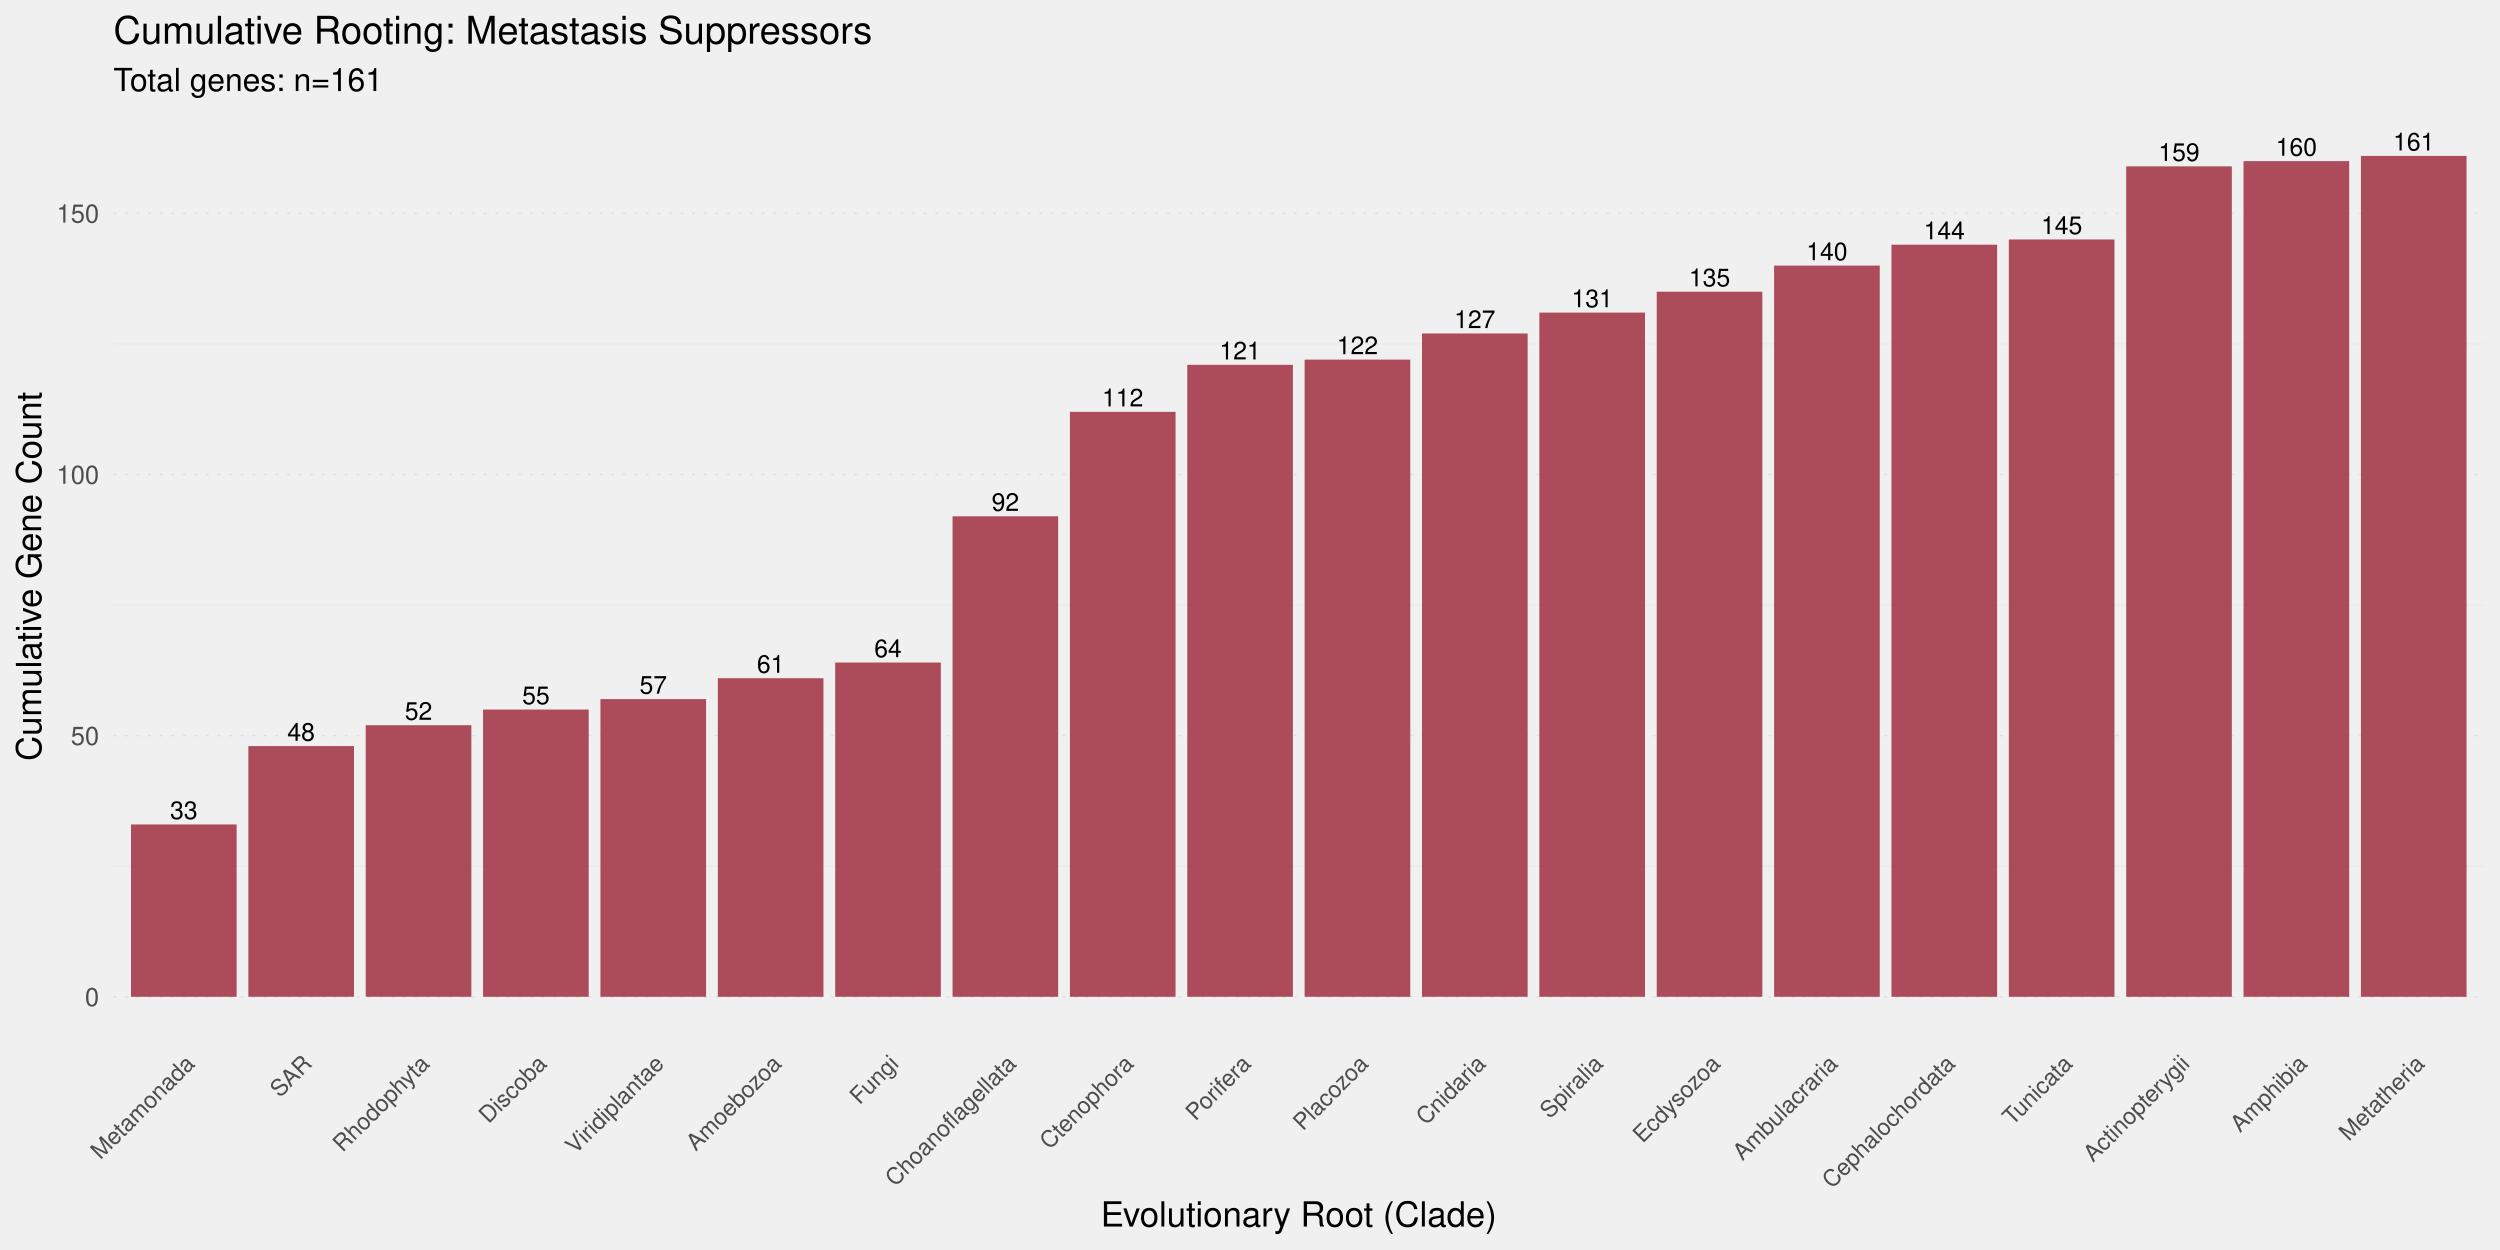
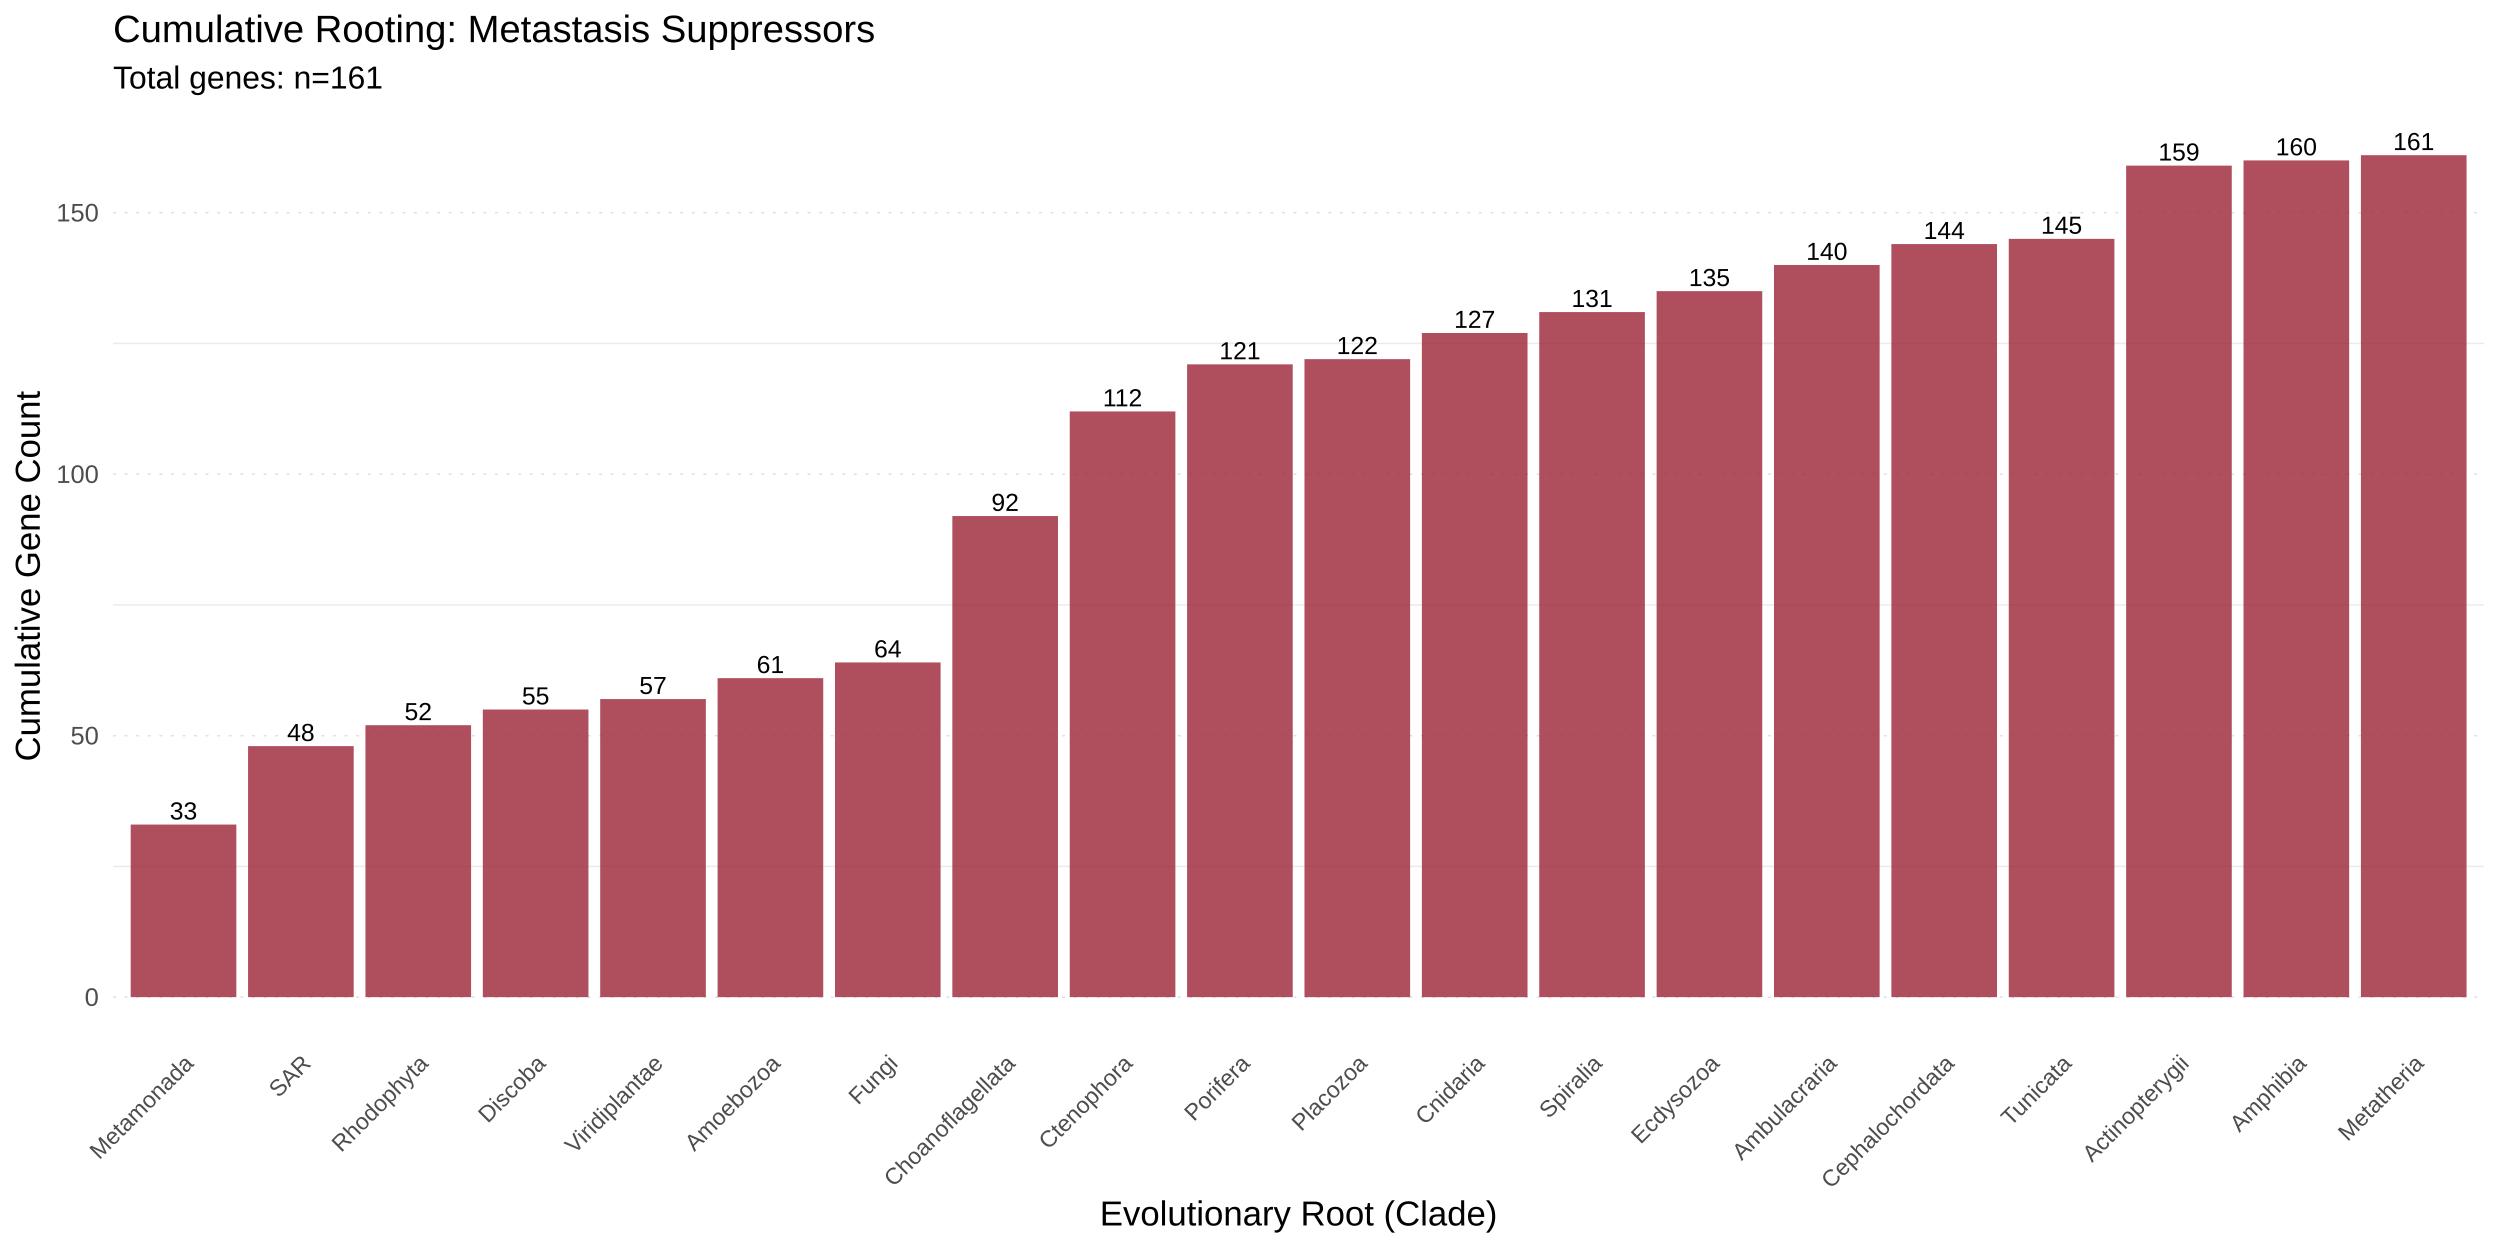
- <svg xmlns="http://www.w3.org/2000/svg" class="svglite" width="864.00pt" height="432.00pt" viewBox="0 0 864.00 432.00">
-   <defs>
-     <style type="text/css">
+ <svg xmlns="http://www.w3.org/2000/svg" width="864.00pt" height="432.00pt" viewBox="0 0 864.00 432.00">
+   <g class="svglite">
+     <defs>
+       <style type="text/css">
    .svglite line, .svglite polyline, .svglite polygon, .svglite path, .svglite rect, .svglite circle {
      fill: none;
      stroke: #000000;
      stroke-linecap: round;
      stroke-linejoin: round;
      stroke-miterlimit: 10.00;
    }
    .svglite text {
      white-space: pre;
    }
+     .svglite g.glyphgroup path {
+       fill: inherit;
+       stroke: none;
+     }
  </style>
-   </defs>
-   <rect width="100%" height="100%" style="stroke: none; fill: none;" />
-   <defs>
-     <clipPath id="cpMC4wMHw4NjQuMDB8MC4wMHw0MzIuMDA=">
-       <rect x="0.00" y="0.00" width="864.00" height="432.00" />
-     </clipPath>
-   </defs>
-   <g clip-path="url(#cpMC4wMHw4NjQuMDB8MC4wMHw0MzIuMDA=)">
- </g>
-   <defs>
-     <clipPath id="cpMzkuMTl8ODU4LjUyfDM5LjM1fDM1OS4wMw==">
-       <rect x="39.19" y="39.35" width="819.33" height="319.68" />
-     </clipPath>
-   </defs>
-   <g clip-path="url(#cpMzkuMTl8ODU4LjUyfDM5LjM1fDM1OS4wMw==)">
-     <polyline points="39.19,299.37 858.52,299.37 " style="stroke-width: 0.53; stroke: #EBEBEB; stroke-linecap: butt;" />
-     <polyline points="39.19,209.12 858.52,209.12 " style="stroke-width: 0.53; stroke: #EBEBEB; stroke-linecap: butt;" />
-     <polyline points="39.19,118.86 858.52,118.86 " style="stroke-width: 0.53; stroke: #EBEBEB; stroke-linecap: butt;" />
-     <polyline points="39.19,344.50 858.52,344.50 " style="stroke-width: 0.53; stroke: #E0E0E0; stroke-dasharray: 1.00,3.00; stroke-linecap: butt;" />
-     <polyline points="39.19,254.24 858.52,254.24 " style="stroke-width: 0.53; stroke: #E0E0E0; stroke-dasharray: 1.00,3.00; stroke-linecap: butt;" />
-     <polyline points="39.19,163.99 858.52,163.99 " style="stroke-width: 0.53; stroke: #E0E0E0; stroke-dasharray: 1.00,3.00; stroke-linecap: butt;" />
-     <polyline points="39.19,73.74 858.52,73.74 " style="stroke-width: 0.53; stroke: #E0E0E0; stroke-dasharray: 1.00,3.00; stroke-linecap: butt;" />
-     <rect x="45.27" y="284.93" width="36.51" height="59.57" style="stroke-width: 1.07; stroke: none; stroke-linecap: butt; stroke-linejoin: miter; fill: #9B2335; fill-opacity: 0.80;" />
-     <rect x="85.83" y="257.85" width="36.51" height="86.64" style="stroke-width: 1.07; stroke: none; stroke-linecap: butt; stroke-linejoin: miter; fill: #9B2335; fill-opacity: 0.80;" />
-     <rect x="126.39" y="250.63" width="36.51" height="93.86" style="stroke-width: 1.07; stroke: none; stroke-linecap: butt; stroke-linejoin: miter; fill: #9B2335; fill-opacity: 0.80;" />
-     <rect x="166.95" y="245.22" width="36.51" height="99.28" style="stroke-width: 1.07; stroke: none; stroke-linecap: butt; stroke-linejoin: miter; fill: #9B2335; fill-opacity: 0.80;" />
-     <rect x="207.51" y="241.61" width="36.51" height="102.89" style="stroke-width: 1.07; stroke: none; stroke-linecap: butt; stroke-linejoin: miter; fill: #9B2335; fill-opacity: 0.80;" />
-     <rect x="248.08" y="234.39" width="36.51" height="110.11" style="stroke-width: 1.07; stroke: none; stroke-linecap: butt; stroke-linejoin: miter; fill: #9B2335; fill-opacity: 0.80;" />
-     <rect x="288.64" y="228.97" width="36.51" height="115.52" style="stroke-width: 1.07; stroke: none; stroke-linecap: butt; stroke-linejoin: miter; fill: #9B2335; fill-opacity: 0.80;" />
-     <rect x="329.20" y="178.43" width="36.51" height="166.07" style="stroke-width: 1.07; stroke: none; stroke-linecap: butt; stroke-linejoin: miter; fill: #9B2335; fill-opacity: 0.80;" />
-     <rect x="369.76" y="142.33" width="36.51" height="202.17" style="stroke-width: 1.07; stroke: none; stroke-linecap: butt; stroke-linejoin: miter; fill: #9B2335; fill-opacity: 0.80;" />
-     <rect x="410.32" y="126.08" width="36.51" height="218.41" style="stroke-width: 1.07; stroke: none; stroke-linecap: butt; stroke-linejoin: miter; fill: #9B2335; fill-opacity: 0.80;" />
-     <rect x="450.88" y="124.28" width="36.51" height="220.22" style="stroke-width: 1.07; stroke: none; stroke-linecap: butt; stroke-linejoin: miter; fill: #9B2335; fill-opacity: 0.80;" />
-     <rect x="491.44" y="115.25" width="36.51" height="229.24" style="stroke-width: 1.07; stroke: none; stroke-linecap: butt; stroke-linejoin: miter; fill: #9B2335; fill-opacity: 0.80;" />
-     <rect x="532.00" y="108.03" width="36.51" height="236.47" style="stroke-width: 1.07; stroke: none; stroke-linecap: butt; stroke-linejoin: miter; fill: #9B2335; fill-opacity: 0.80;" />
-     <rect x="572.56" y="100.81" width="36.51" height="243.69" style="stroke-width: 1.07; stroke: none; stroke-linecap: butt; stroke-linejoin: miter; fill: #9B2335; fill-opacity: 0.80;" />
-     <rect x="613.13" y="91.79" width="36.51" height="252.71" style="stroke-width: 1.07; stroke: none; stroke-linecap: butt; stroke-linejoin: miter; fill: #9B2335; fill-opacity: 0.80;" />
-     <rect x="653.69" y="84.57" width="36.51" height="259.93" style="stroke-width: 1.07; stroke: none; stroke-linecap: butt; stroke-linejoin: miter; fill: #9B2335; fill-opacity: 0.80;" />
-     <rect x="694.25" y="82.76" width="36.51" height="261.74" style="stroke-width: 1.07; stroke: none; stroke-linecap: butt; stroke-linejoin: miter; fill: #9B2335; fill-opacity: 0.80;" />
-     <rect x="734.81" y="57.49" width="36.51" height="287.01" style="stroke-width: 1.07; stroke: none; stroke-linecap: butt; stroke-linejoin: miter; fill: #9B2335; fill-opacity: 0.80;" />
-     <rect x="775.37" y="55.68" width="36.51" height="288.81" style="stroke-width: 1.07; stroke: none; stroke-linecap: butt; stroke-linejoin: miter; fill: #9B2335; fill-opacity: 0.80;" />
-     <rect x="815.93" y="53.88" width="36.51" height="290.62" style="stroke-width: 1.07; stroke: none; stroke-linecap: butt; stroke-linejoin: miter; fill: #9B2335; fill-opacity: 0.80;" />
-     <text x="63.52" y="283.06" text-anchor="middle" style="font-size: 8.54px; font-weight: 0; font-family: &quot;Nimbus Sans&quot;;" textLength="9.49px" lengthAdjust="spacingAndGlyphs">33</text>
-     <text x="104.08" y="255.99" text-anchor="middle" style="font-size: 8.54px; font-weight: 0; font-family: &quot;Nimbus Sans&quot;;" textLength="9.49px" lengthAdjust="spacingAndGlyphs">48</text>
-     <text x="144.64" y="248.77" text-anchor="middle" style="font-size: 8.54px; font-weight: 0; font-family: &quot;Nimbus Sans&quot;;" textLength="9.49px" lengthAdjust="spacingAndGlyphs">52</text>
-     <text x="185.21" y="243.35" text-anchor="middle" style="font-size: 8.54px; font-weight: 0; font-family: &quot;Nimbus Sans&quot;;" textLength="9.49px" lengthAdjust="spacingAndGlyphs">55</text>
-     <text x="225.77" y="239.74" text-anchor="middle" style="font-size: 8.54px; font-weight: 0; font-family: &quot;Nimbus Sans&quot;;" textLength="9.49px" lengthAdjust="spacingAndGlyphs">57</text>
-     <text x="266.33" y="232.52" text-anchor="middle" style="font-size: 8.54px; font-weight: 0; font-family: &quot;Nimbus Sans&quot;;" textLength="9.49px" lengthAdjust="spacingAndGlyphs">61</text>
-     <text x="306.89" y="227.11" text-anchor="middle" style="font-size: 8.54px; font-weight: 0; font-family: &quot;Nimbus Sans&quot;;" textLength="9.49px" lengthAdjust="spacingAndGlyphs">64</text>
-     <text x="347.45" y="176.56" text-anchor="middle" style="font-size: 8.54px; font-weight: 0; font-family: &quot;Nimbus Sans&quot;;" textLength="9.49px" lengthAdjust="spacingAndGlyphs">92</text>
-     <text x="388.01" y="140.46" text-anchor="middle" style="font-size: 8.54px; font-weight: 0; font-family: &quot;Nimbus Sans&quot;;" textLength="14.23px" lengthAdjust="spacingAndGlyphs">112</text>
-     <text x="428.57" y="124.22" text-anchor="middle" style="font-size: 8.54px; font-weight: 0; font-family: &quot;Nimbus Sans&quot;;" textLength="14.23px" lengthAdjust="spacingAndGlyphs">121</text>
-     <text x="469.13" y="122.41" text-anchor="middle" style="font-size: 8.54px; font-weight: 0; font-family: &quot;Nimbus Sans&quot;;" textLength="14.23px" lengthAdjust="spacingAndGlyphs">122</text>
-     <text x="509.69" y="113.39" text-anchor="middle" style="font-size: 8.54px; font-weight: 0; font-family: &quot;Nimbus Sans&quot;;" textLength="14.23px" lengthAdjust="spacingAndGlyphs">127</text>
-     <text x="550.26" y="106.17" text-anchor="middle" style="font-size: 8.54px; font-weight: 0; font-family: &quot;Nimbus Sans&quot;;" textLength="14.23px" lengthAdjust="spacingAndGlyphs">131</text>
-     <text x="590.82" y="98.95" text-anchor="middle" style="font-size: 8.54px; font-weight: 0; font-family: &quot;Nimbus Sans&quot;;" textLength="14.23px" lengthAdjust="spacingAndGlyphs">135</text>
-     <text x="631.38" y="89.92" text-anchor="middle" style="font-size: 8.54px; font-weight: 0; font-family: &quot;Nimbus Sans&quot;;" textLength="14.23px" lengthAdjust="spacingAndGlyphs">140</text>
-     <text x="671.94" y="82.70" text-anchor="middle" style="font-size: 8.54px; font-weight: 0; font-family: &quot;Nimbus Sans&quot;;" textLength="14.23px" lengthAdjust="spacingAndGlyphs">144</text>
-     <text x="712.50" y="80.89" text-anchor="middle" style="font-size: 8.54px; font-weight: 0; font-family: &quot;Nimbus Sans&quot;;" textLength="14.23px" lengthAdjust="spacingAndGlyphs">145</text>
-     <text x="753.06" y="55.62" text-anchor="middle" style="font-size: 8.54px; font-weight: 0; font-family: &quot;Nimbus Sans&quot;;" textLength="14.23px" lengthAdjust="spacingAndGlyphs">159</text>
-     <text x="793.62" y="53.82" text-anchor="middle" style="font-size: 8.54px; font-weight: 0; font-family: &quot;Nimbus Sans&quot;;" textLength="14.23px" lengthAdjust="spacingAndGlyphs">160</text>
-     <text x="834.18" y="52.01" text-anchor="middle" style="font-size: 8.54px; font-weight: 0; font-family: &quot;Nimbus Sans&quot;;" textLength="14.23px" lengthAdjust="spacingAndGlyphs">161</text>
-   </g>
-   <g clip-path="url(#cpMC4wMHw4NjQuMDB8MC4wMHw0MzIuMDA=)">
-     <text x="34.25" y="347.70" text-anchor="end" style="font-size: 8.80px; font-weight: 0;fill: #4D4D4D; font-family: &quot;Nimbus Sans&quot;;" textLength="4.89px" lengthAdjust="spacingAndGlyphs">0</text>
-     <text x="34.25" y="257.45" text-anchor="end" style="font-size: 8.80px; font-weight: 0;fill: #4D4D4D; font-family: &quot;Nimbus Sans&quot;;" textLength="9.78px" lengthAdjust="spacingAndGlyphs">50</text>
-     <text x="34.25" y="167.20" text-anchor="end" style="font-size: 8.80px; font-weight: 0;fill: #4D4D4D; font-family: &quot;Nimbus Sans&quot;;" textLength="14.67px" lengthAdjust="spacingAndGlyphs">100</text>
-     <text x="34.25" y="76.94" text-anchor="end" style="font-size: 8.80px; font-weight: 0;fill: #4D4D4D; font-family: &quot;Nimbus Sans&quot;;" textLength="14.67px" lengthAdjust="spacingAndGlyphs">150</text>
-     <text transform="translate(67.65,368.08) rotate(-45)" text-anchor="end" style="font-size: 8.00px; font-weight: 0;fill: #4D4D4D; font-family: &quot;Nimbus Sans&quot;;" textLength="46.71px" lengthAdjust="spacingAndGlyphs">Metamonada</text>
-     <text transform="translate(108.21,368.08) rotate(-45)" text-anchor="end" style="font-size: 8.00px; font-weight: 0;fill: #4D4D4D; font-family: &quot;Nimbus Sans&quot;;" textLength="16.44px" lengthAdjust="spacingAndGlyphs">SAR</text>
-     <text transform="translate(148.77,368.08) rotate(-45)" text-anchor="end" style="font-size: 8.00px; font-weight: 0;fill: #4D4D4D; font-family: &quot;Nimbus Sans&quot;;" textLength="43.15px" lengthAdjust="spacingAndGlyphs">Rhodophyta</text>
-     <text transform="translate(189.33,368.08) rotate(-45)" text-anchor="end" style="font-size: 8.00px; font-weight: 0;fill: #4D4D4D; font-family: &quot;Nimbus Sans&quot;;" textLength="28.91px" lengthAdjust="spacingAndGlyphs">Discoba</text>
-     <text transform="translate(229.89,368.08) rotate(-45)" text-anchor="end" style="font-size: 8.00px; font-weight: 0;fill: #4D4D4D; font-family: &quot;Nimbus Sans&quot;;" textLength="44.04px" lengthAdjust="spacingAndGlyphs">Viridiplantae</text>
-     <text transform="translate(270.45,368.08) rotate(-45)" text-anchor="end" style="font-size: 8.00px; font-weight: 0;fill: #4D4D4D; font-family: &quot;Nimbus Sans&quot;;" textLength="42.70px" lengthAdjust="spacingAndGlyphs">Amoebozoa</text>
-     <text transform="translate(311.01,368.08) rotate(-45)" text-anchor="end" style="font-size: 8.00px; font-weight: 0;fill: #4D4D4D; font-family: &quot;Nimbus Sans&quot;;" textLength="20.02px" lengthAdjust="spacingAndGlyphs">Fungi</text>
-     <text transform="translate(351.57,368.08) rotate(-45)" text-anchor="end" style="font-size: 8.00px; font-weight: 0;fill: #4D4D4D; font-family: &quot;Nimbus Sans&quot;;" textLength="60.06px" lengthAdjust="spacingAndGlyphs">Choanoflagellata</text>
-     <text transform="translate(392.14,368.08) rotate(-45)" text-anchor="end" style="font-size: 8.00px; font-weight: 0;fill: #4D4D4D; font-family: &quot;Nimbus Sans&quot;;" textLength="41.81px" lengthAdjust="spacingAndGlyphs">Ctenophora</text>
-     <text transform="translate(432.70,368.08) rotate(-45)" text-anchor="end" style="font-size: 8.00px; font-weight: 0;fill: #4D4D4D; font-family: &quot;Nimbus Sans&quot;;" textLength="28.02px" lengthAdjust="spacingAndGlyphs">Porifera</text>
-     <text transform="translate(473.26,368.08) rotate(-45)" text-anchor="end" style="font-size: 8.00px; font-weight: 0;fill: #4D4D4D; font-family: &quot;Nimbus Sans&quot;;" textLength="32.92px" lengthAdjust="spacingAndGlyphs">Placozoa</text>
-     <text transform="translate(513.82,368.08) rotate(-45)" text-anchor="end" style="font-size: 8.00px; font-weight: 0;fill: #4D4D4D; font-family: &quot;Nimbus Sans&quot;;" textLength="29.79px" lengthAdjust="spacingAndGlyphs">Cnidaria</text>
-     <text transform="translate(554.38,368.08) rotate(-45)" text-anchor="end" style="font-size: 8.00px; font-weight: 0;fill: #4D4D4D; font-family: &quot;Nimbus Sans&quot;;" textLength="26.68px" lengthAdjust="spacingAndGlyphs">Spiralia</text>
-     <text transform="translate(594.94,368.08) rotate(-45)" text-anchor="end" style="font-size: 8.00px; font-weight: 0;fill: #4D4D4D; font-family: &quot;Nimbus Sans&quot;;" textLength="39.15px" lengthAdjust="spacingAndGlyphs">Ecdysozoa</text>
-     <text transform="translate(635.50,368.08) rotate(-45)" text-anchor="end" style="font-size: 8.00px; font-weight: 0;fill: #4D4D4D; font-family: &quot;Nimbus Sans&quot;;" textLength="47.14px" lengthAdjust="spacingAndGlyphs">Ambulacraria</text>
-     <text transform="translate(676.06,368.08) rotate(-45)" text-anchor="end" style="font-size: 8.00px; font-weight: 0;fill: #4D4D4D; font-family: &quot;Nimbus Sans&quot;;" textLength="60.94px" lengthAdjust="spacingAndGlyphs">Cephalochordata</text>
-     <text transform="translate(716.62,368.08) rotate(-45)" text-anchor="end" style="font-size: 8.00px; font-weight: 0;fill: #4D4D4D; font-family: &quot;Nimbus Sans&quot;;" textLength="30.69px" lengthAdjust="spacingAndGlyphs">Tunicata</text>
-     <text transform="translate(757.19,368.08) rotate(-45)" text-anchor="end" style="font-size: 8.00px; font-weight: 0;fill: #4D4D4D; font-family: &quot;Nimbus Sans&quot;;" textLength="48.04px" lengthAdjust="spacingAndGlyphs">Actinopterygii</text>
-     <text transform="translate(797.75,368.08) rotate(-45)" text-anchor="end" style="font-size: 8.00px; font-weight: 0;fill: #4D4D4D; font-family: &quot;Nimbus Sans&quot;;" textLength="33.36px" lengthAdjust="spacingAndGlyphs">Amphibia</text>
-     <text transform="translate(838.31,368.08) rotate(-45)" text-anchor="end" style="font-size: 8.00px; font-weight: 0;fill: #4D4D4D; font-family: &quot;Nimbus Sans&quot;;" textLength="37.81px" lengthAdjust="spacingAndGlyphs">Metatheria</text>
-     <text x="448.85" y="423.90" text-anchor="middle" style="font-size: 12.00px; font-weight: 0; font-family: &quot;Nimbus Sans&quot;;" textLength="137.38px" lengthAdjust="spacingAndGlyphs">Evolutionary Root (Clade)</text>
-     <text transform="translate(14.23,199.19) rotate(-90)" text-anchor="middle" style="font-size: 12.00px; font-weight: 0; font-family: &quot;Nimbus Sans&quot;;" textLength="128.06px" lengthAdjust="spacingAndGlyphs">Cumulative Gene Count</text>
-     <text x="39.19" y="31.47" style="font-size: 11.00px; font-weight: 0; font-family: &quot;Nimbus Sans&quot;;" textLength="94.45px" lengthAdjust="spacingAndGlyphs">Total genes: n=161</text>
-     <text x="39.19" y="15.09" style="font-size: 13.20px; font-weight: 0; font-family: &quot;Nimbus Sans&quot;;" textLength="263.07px" lengthAdjust="spacingAndGlyphs">Cumulative Rooting: Metastasis Suppressors</text>
+     </defs>
+     <rect width="100%" height="100%" style="stroke: none; fill: #FFFFFF;" />
+     <defs>
+       <clipPath id="cpMC4wMHw4NjQuMDB8MC4wMHw0MzIuMDA=">
+         <rect x="0.00" y="0.00" width="864.00" height="432.00" />
+       </clipPath>
+     </defs>
+     <g clip-path="url(#cpMC4wMHw4NjQuMDB8MC4wMHw0MzIuMDA=)">
+       <rect x="0.00" y="0" width="864.00" height="432.00" style="stroke-width: 1.07; stroke: none; fill: #FFFFFF;" />
+     </g>
+     <defs>
+       <clipPath id="cpMzkuMDh8ODU4LjUyfDM5LjA4fDM1OS4xNg==">
+         <rect x="39.08" y="39.08" width="819.44" height="320.08" />
+       </clipPath>
+     </defs>
+     <g clip-path="url(#cpMzkuMDh8ODU4LjUyfDM5LjA4fDM1OS4xNg==)">
+       <polyline points="39.08,299.43 858.52,299.43 " style="stroke-width: 0.53; stroke: #EBEBEB; stroke-linecap: butt;" />
+       <polyline points="39.08,209.06 858.52,209.06 " style="stroke-width: 0.53; stroke: #EBEBEB; stroke-linecap: butt;" />
+       <polyline points="39.08,118.69 858.52,118.69 " style="stroke-width: 0.53; stroke: #EBEBEB; stroke-linecap: butt;" />
+       <polyline points="39.08,344.62 858.52,344.62 " style="stroke-width: 0.53; stroke: #E0E0E0; stroke-dasharray: 1.00,3.00; stroke-linecap: butt;" />
+       <polyline points="39.08,254.25 858.52,254.25 " style="stroke-width: 0.53; stroke: #E0E0E0; stroke-dasharray: 1.00,3.00; stroke-linecap: butt;" />
+       <polyline points="39.08,163.88 858.52,163.88 " style="stroke-width: 0.53; stroke: #E0E0E0; stroke-dasharray: 1.00,3.00; stroke-linecap: butt;" />
+       <polyline points="39.08,73.51 858.52,73.51 " style="stroke-width: 0.53; stroke: #E0E0E0; stroke-dasharray: 1.00,3.00; stroke-linecap: butt;" />
+       <rect x="45.17" y="284.97" width="36.51" height="59.64" style="stroke-width: 1.07; stroke: none; stroke-linecap: butt; stroke-linejoin: miter; fill: #9B2335; fill-opacity: 0.80;" />
+       <rect x="85.73" y="257.86" width="36.51" height="86.75" style="stroke-width: 1.07; stroke: none; stroke-linecap: butt; stroke-linejoin: miter; fill: #9B2335; fill-opacity: 0.80;" />
+       <rect x="126.30" y="250.63" width="36.51" height="93.98" style="stroke-width: 1.07; stroke: none; stroke-linecap: butt; stroke-linejoin: miter; fill: #9B2335; fill-opacity: 0.80;" />
+       <rect x="166.86" y="245.21" width="36.51" height="99.41" style="stroke-width: 1.07; stroke: none; stroke-linecap: butt; stroke-linejoin: miter; fill: #9B2335; fill-opacity: 0.80;" />
+       <rect x="207.43" y="241.60" width="36.51" height="103.02" style="stroke-width: 1.07; stroke: none; stroke-linecap: butt; stroke-linejoin: miter; fill: #9B2335; fill-opacity: 0.80;" />
+       <rect x="248.00" y="234.37" width="36.51" height="110.25" style="stroke-width: 1.07; stroke: none; stroke-linecap: butt; stroke-linejoin: miter; fill: #9B2335; fill-opacity: 0.80;" />
+       <rect x="288.56" y="228.94" width="36.51" height="115.67" style="stroke-width: 1.07; stroke: none; stroke-linecap: butt; stroke-linejoin: miter; fill: #9B2335; fill-opacity: 0.80;" />
+       <rect x="329.13" y="178.34" width="36.51" height="166.28" style="stroke-width: 1.07; stroke: none; stroke-linecap: butt; stroke-linejoin: miter; fill: #9B2335; fill-opacity: 0.80;" />
+       <rect x="369.70" y="142.19" width="36.51" height="202.42" style="stroke-width: 1.07; stroke: none; stroke-linecap: butt; stroke-linejoin: miter; fill: #9B2335; fill-opacity: 0.80;" />
+       <rect x="410.26" y="125.92" width="36.51" height="218.69" style="stroke-width: 1.07; stroke: none; stroke-linecap: butt; stroke-linejoin: miter; fill: #9B2335; fill-opacity: 0.80;" />
+       <rect x="450.83" y="124.12" width="36.51" height="220.50" style="stroke-width: 1.07; stroke: none; stroke-linecap: butt; stroke-linejoin: miter; fill: #9B2335; fill-opacity: 0.80;" />
+       <rect x="491.40" y="115.08" width="36.51" height="229.54" style="stroke-width: 1.07; stroke: none; stroke-linecap: butt; stroke-linejoin: miter; fill: #9B2335; fill-opacity: 0.80;" />
+       <rect x="531.96" y="107.85" width="36.51" height="236.76" style="stroke-width: 1.07; stroke: none; stroke-linecap: butt; stroke-linejoin: miter; fill: #9B2335; fill-opacity: 0.80;" />
+       <rect x="572.53" y="100.62" width="36.51" height="243.99" style="stroke-width: 1.07; stroke: none; stroke-linecap: butt; stroke-linejoin: miter; fill: #9B2335; fill-opacity: 0.80;" />
+       <rect x="613.09" y="91.58" width="36.51" height="253.03" style="stroke-width: 1.07; stroke: none; stroke-linecap: butt; stroke-linejoin: miter; fill: #9B2335; fill-opacity: 0.80;" />
+       <rect x="653.66" y="84.35" width="36.51" height="260.26" style="stroke-width: 1.07; stroke: none; stroke-linecap: butt; stroke-linejoin: miter; fill: #9B2335; fill-opacity: 0.80;" />
+       <rect x="694.23" y="82.55" width="36.51" height="262.07" style="stroke-width: 1.07; stroke: none; stroke-linecap: butt; stroke-linejoin: miter; fill: #9B2335; fill-opacity: 0.80;" />
+       <rect x="734.79" y="57.24" width="36.51" height="287.37" style="stroke-width: 1.07; stroke: none; stroke-linecap: butt; stroke-linejoin: miter; fill: #9B2335; fill-opacity: 0.80;" />
+       <rect x="775.36" y="55.44" width="36.51" height="289.18" style="stroke-width: 1.07; stroke: none; stroke-linecap: butt; stroke-linejoin: miter; fill: #9B2335; fill-opacity: 0.80;" />
+       <rect x="815.93" y="53.63" width="36.51" height="290.99" style="stroke-width: 1.07; stroke: none; stroke-linecap: butt; stroke-linejoin: miter; fill: #9B2335; fill-opacity: 0.80;" />
+       <text x="63.42" y="283.21" text-anchor="middle" style="font-size: 8.54px; font-family: &quot;Liberation Sans&quot;;" textLength="9.50px" lengthAdjust="spacingAndGlyphs">33</text>
+       <text x="103.99" y="256.10" text-anchor="middle" style="font-size: 8.54px; font-family: &quot;Liberation Sans&quot;;" textLength="9.50px" lengthAdjust="spacingAndGlyphs">48</text>
+       <text x="144.55" y="248.87" text-anchor="middle" style="font-size: 8.54px; font-family: &quot;Liberation Sans&quot;;" textLength="9.50px" lengthAdjust="spacingAndGlyphs">52</text>
+       <text x="185.12" y="243.45" text-anchor="middle" style="font-size: 8.54px; font-family: &quot;Liberation Sans&quot;;" textLength="9.50px" lengthAdjust="spacingAndGlyphs">55</text>
+       <text x="225.69" y="239.84" text-anchor="middle" style="font-size: 8.54px; font-family: &quot;Liberation Sans&quot;;" textLength="9.50px" lengthAdjust="spacingAndGlyphs">57</text>
+       <text x="266.25" y="232.61" text-anchor="middle" style="font-size: 8.54px; font-family: &quot;Liberation Sans&quot;;" textLength="9.50px" lengthAdjust="spacingAndGlyphs">61</text>
+       <text x="306.82" y="227.18" text-anchor="middle" style="font-size: 8.54px; font-family: &quot;Liberation Sans&quot;;" textLength="9.50px" lengthAdjust="spacingAndGlyphs">64</text>
+       <text x="347.38" y="176.58" text-anchor="middle" style="font-size: 8.54px; font-family: &quot;Liberation Sans&quot;;" textLength="9.50px" lengthAdjust="spacingAndGlyphs">92</text>
+       <text x="387.95" y="140.43" text-anchor="middle" style="font-size: 8.54px; font-family: &quot;Liberation Sans&quot;;" textLength="13.61px" lengthAdjust="spacingAndGlyphs">112</text>
+       <text x="428.52" y="124.16" text-anchor="middle" style="font-size: 8.54px; font-family: &quot;Liberation Sans&quot;;" textLength="14.25px" lengthAdjust="spacingAndGlyphs">121</text>
+       <text x="469.08" y="122.36" text-anchor="middle" style="font-size: 8.54px; font-family: &quot;Liberation Sans&quot;;" textLength="14.25px" lengthAdjust="spacingAndGlyphs">122</text>
+       <text x="509.65" y="113.32" text-anchor="middle" style="font-size: 8.54px; font-family: &quot;Liberation Sans&quot;;" textLength="14.25px" lengthAdjust="spacingAndGlyphs">127</text>
+       <text x="550.22" y="106.09" text-anchor="middle" style="font-size: 8.54px; font-family: &quot;Liberation Sans&quot;;" textLength="14.25px" lengthAdjust="spacingAndGlyphs">131</text>
+       <text x="590.78" y="98.86" text-anchor="middle" style="font-size: 8.54px; font-family: &quot;Liberation Sans&quot;;" textLength="14.25px" lengthAdjust="spacingAndGlyphs">135</text>
+       <text x="631.35" y="89.82" text-anchor="middle" style="font-size: 8.54px; font-family: &quot;Liberation Sans&quot;;" textLength="14.25px" lengthAdjust="spacingAndGlyphs">140</text>
+       <text x="671.92" y="82.59" text-anchor="middle" style="font-size: 8.54px; font-family: &quot;Liberation Sans&quot;;" textLength="14.25px" lengthAdjust="spacingAndGlyphs">144</text>
+       <text x="712.48" y="80.79" text-anchor="middle" style="font-size: 8.54px; font-family: &quot;Liberation Sans&quot;;" textLength="14.25px" lengthAdjust="spacingAndGlyphs">145</text>
+       <text x="753.05" y="55.48" text-anchor="middle" style="font-size: 8.54px; font-family: &quot;Liberation Sans&quot;;" textLength="14.25px" lengthAdjust="spacingAndGlyphs">159</text>
+       <text x="793.61" y="53.68" text-anchor="middle" style="font-size: 8.54px; font-family: &quot;Liberation Sans&quot;;" textLength="14.25px" lengthAdjust="spacingAndGlyphs">160</text>
+       <text x="834.18" y="51.87" text-anchor="middle" style="font-size: 8.54px; font-family: &quot;Liberation Sans&quot;;" textLength="14.25px" lengthAdjust="spacingAndGlyphs">161</text>
+     </g>
+     <g clip-path="url(#cpMC4wMHw4NjQuMDB8MC4wMHw0MzIuMDA=)">
+       <text x="34.15" y="347.64" text-anchor="end" style="font-size: 8.80px;fill: #4D4D4D; font-family: &quot;Liberation Sans&quot;;" textLength="4.89px" lengthAdjust="spacingAndGlyphs">0</text>
+       <text x="34.15" y="257.27" text-anchor="end" style="font-size: 8.80px;fill: #4D4D4D; font-family: &quot;Liberation Sans&quot;;" textLength="9.78px" lengthAdjust="spacingAndGlyphs">50</text>
+       <text x="34.15" y="166.91" text-anchor="end" style="font-size: 8.80px;fill: #4D4D4D; font-family: &quot;Liberation Sans&quot;;" textLength="14.67px" lengthAdjust="spacingAndGlyphs">100</text>
+       <text x="34.15" y="76.54" text-anchor="end" style="font-size: 8.80px;fill: #4D4D4D; font-family: &quot;Liberation Sans&quot;;" textLength="14.67px" lengthAdjust="spacingAndGlyphs">150</text>
+       <text transform="translate(67.31,367.99) rotate(-45)" text-anchor="end" style="font-size: 8.00px;fill: #4D4D4D; font-family: &quot;Liberation Sans&quot;;" textLength="46.73px" lengthAdjust="spacingAndGlyphs">Metamonada</text>
+       <text transform="translate(107.88,367.99) rotate(-45)" text-anchor="end" style="font-size: 8.00px;fill: #4D4D4D; font-family: &quot;Liberation Sans&quot;;" textLength="16.47px" lengthAdjust="spacingAndGlyphs">SAR</text>
+       <text transform="translate(148.44,367.99) rotate(-45)" text-anchor="end" style="font-size: 8.00px;fill: #4D4D4D; font-family: &quot;Liberation Sans&quot;;" textLength="43.17px" lengthAdjust="spacingAndGlyphs">Rhodophyta</text>
+       <text transform="translate(189.01,367.99) rotate(-45)" text-anchor="end" style="font-size: 8.00px;fill: #4D4D4D; font-family: &quot;Liberation Sans&quot;;" textLength="28.92px" lengthAdjust="spacingAndGlyphs">Discoba</text>
+       <text transform="translate(229.58,367.99) rotate(-45)" text-anchor="end" style="font-size: 8.00px;fill: #4D4D4D; font-family: &quot;Liberation Sans&quot;;" textLength="43.94px" lengthAdjust="spacingAndGlyphs">Viridiplantae</text>
+       <text transform="translate(270.14,367.99) rotate(-45)" text-anchor="end" style="font-size: 8.00px;fill: #4D4D4D; font-family: &quot;Liberation Sans&quot;;" textLength="42.73px" lengthAdjust="spacingAndGlyphs">Amoebozoa</text>
+       <text transform="translate(310.71,367.99) rotate(-45)" text-anchor="end" style="font-size: 8.00px;fill: #4D4D4D; font-family: &quot;Liberation Sans&quot;;" textLength="20.03px" lengthAdjust="spacingAndGlyphs">Fungi</text>
+       <text transform="translate(351.27,367.99) rotate(-45)" text-anchor="end" style="font-size: 8.00px;fill: #4D4D4D; font-family: &quot;Liberation Sans&quot;;" textLength="60.09px" lengthAdjust="spacingAndGlyphs">Choanoflagellata</text>
+       <text transform="translate(391.84,367.99) rotate(-45)" text-anchor="end" style="font-size: 8.00px;fill: #4D4D4D; font-family: &quot;Liberation Sans&quot;;" textLength="41.84px" lengthAdjust="spacingAndGlyphs">Ctenophora</text>
+       <text transform="translate(432.41,367.99) rotate(-45)" text-anchor="end" style="font-size: 8.00px;fill: #4D4D4D; font-family: &quot;Liberation Sans&quot;;" textLength="28.05px" lengthAdjust="spacingAndGlyphs">Porifera</text>
+       <text transform="translate(472.97,367.99) rotate(-45)" text-anchor="end" style="font-size: 8.00px;fill: #4D4D4D; font-family: &quot;Liberation Sans&quot;;" textLength="32.94px" lengthAdjust="spacingAndGlyphs">Placozoa</text>
+       <text transform="translate(513.54,367.99) rotate(-45)" text-anchor="end" style="font-size: 8.00px;fill: #4D4D4D; font-family: &quot;Liberation Sans&quot;;" textLength="29.83px" lengthAdjust="spacingAndGlyphs">Cnidaria</text>
+       <text transform="translate(554.11,367.99) rotate(-45)" text-anchor="end" style="font-size: 8.00px;fill: #4D4D4D; font-family: &quot;Liberation Sans&quot;;" textLength="26.72px" lengthAdjust="spacingAndGlyphs">Spiralia</text>
+       <text transform="translate(594.67,367.99) rotate(-45)" text-anchor="end" style="font-size: 8.00px;fill: #4D4D4D; font-family: &quot;Liberation Sans&quot;;" textLength="39.16px" lengthAdjust="spacingAndGlyphs">Ecdysozoa</text>
+       <text transform="translate(635.24,367.99) rotate(-45)" text-anchor="end" style="font-size: 8.00px;fill: #4D4D4D; font-family: &quot;Liberation Sans&quot;;" textLength="47.19px" lengthAdjust="spacingAndGlyphs">Ambulacraria</text>
+       <text transform="translate(675.81,367.99) rotate(-45)" text-anchor="end" style="font-size: 8.00px;fill: #4D4D4D; font-family: &quot;Liberation Sans&quot;;" textLength="60.98px" lengthAdjust="spacingAndGlyphs">Cephalochordata</text>
+       <text transform="translate(716.37,367.99) rotate(-45)" text-anchor="end" style="font-size: 8.00px;fill: #4D4D4D; font-family: &quot;Liberation Sans&quot;;" textLength="30.41px" lengthAdjust="spacingAndGlyphs">Tunicata</text>
+       <text transform="translate(756.94,367.99) rotate(-45)" text-anchor="end" style="font-size: 8.00px;fill: #4D4D4D; font-family: &quot;Liberation Sans&quot;;" textLength="48.06px" lengthAdjust="spacingAndGlyphs">Actinopterygii</text>
+       <text transform="translate(797.50,367.99) rotate(-45)" text-anchor="end" style="font-size: 8.00px;fill: #4D4D4D; font-family: &quot;Liberation Sans&quot;;" textLength="33.39px" lengthAdjust="spacingAndGlyphs">Amphibia</text>
+       <text transform="translate(838.07,367.99) rotate(-45)" text-anchor="end" style="font-size: 8.00px;fill: #4D4D4D; font-family: &quot;Liberation Sans&quot;;" textLength="37.83px" lengthAdjust="spacingAndGlyphs">Metatheria</text>
+       <text x="448.80" y="423.52" text-anchor="middle" style="font-size: 12.00px; font-family: &quot;Liberation Sans&quot;;" textLength="137.39px" lengthAdjust="spacingAndGlyphs">Evolutionary Root (Clade)</text>
+       <text transform="translate(13.74,199.12) rotate(-90)" text-anchor="middle" style="font-size: 12.00px; font-family: &quot;Liberation Sans&quot;;" textLength="128.05px" lengthAdjust="spacingAndGlyphs">Cumulative Gene Count</text>
+       <text x="39.08" y="30.60" style="font-size: 11.00px; font-family: &quot;Liberation Sans&quot;;" textLength="93.36px" lengthAdjust="spacingAndGlyphs">Total genes: n=161</text>
+       <text x="39.08" y="14.55" style="font-size: 13.20px; font-family: &quot;Liberation Sans&quot;;" textLength="263.02px" lengthAdjust="spacingAndGlyphs">Cumulative Rooting: Metastasis Suppressors</text>
+     </g>
  </g>
</svg>
